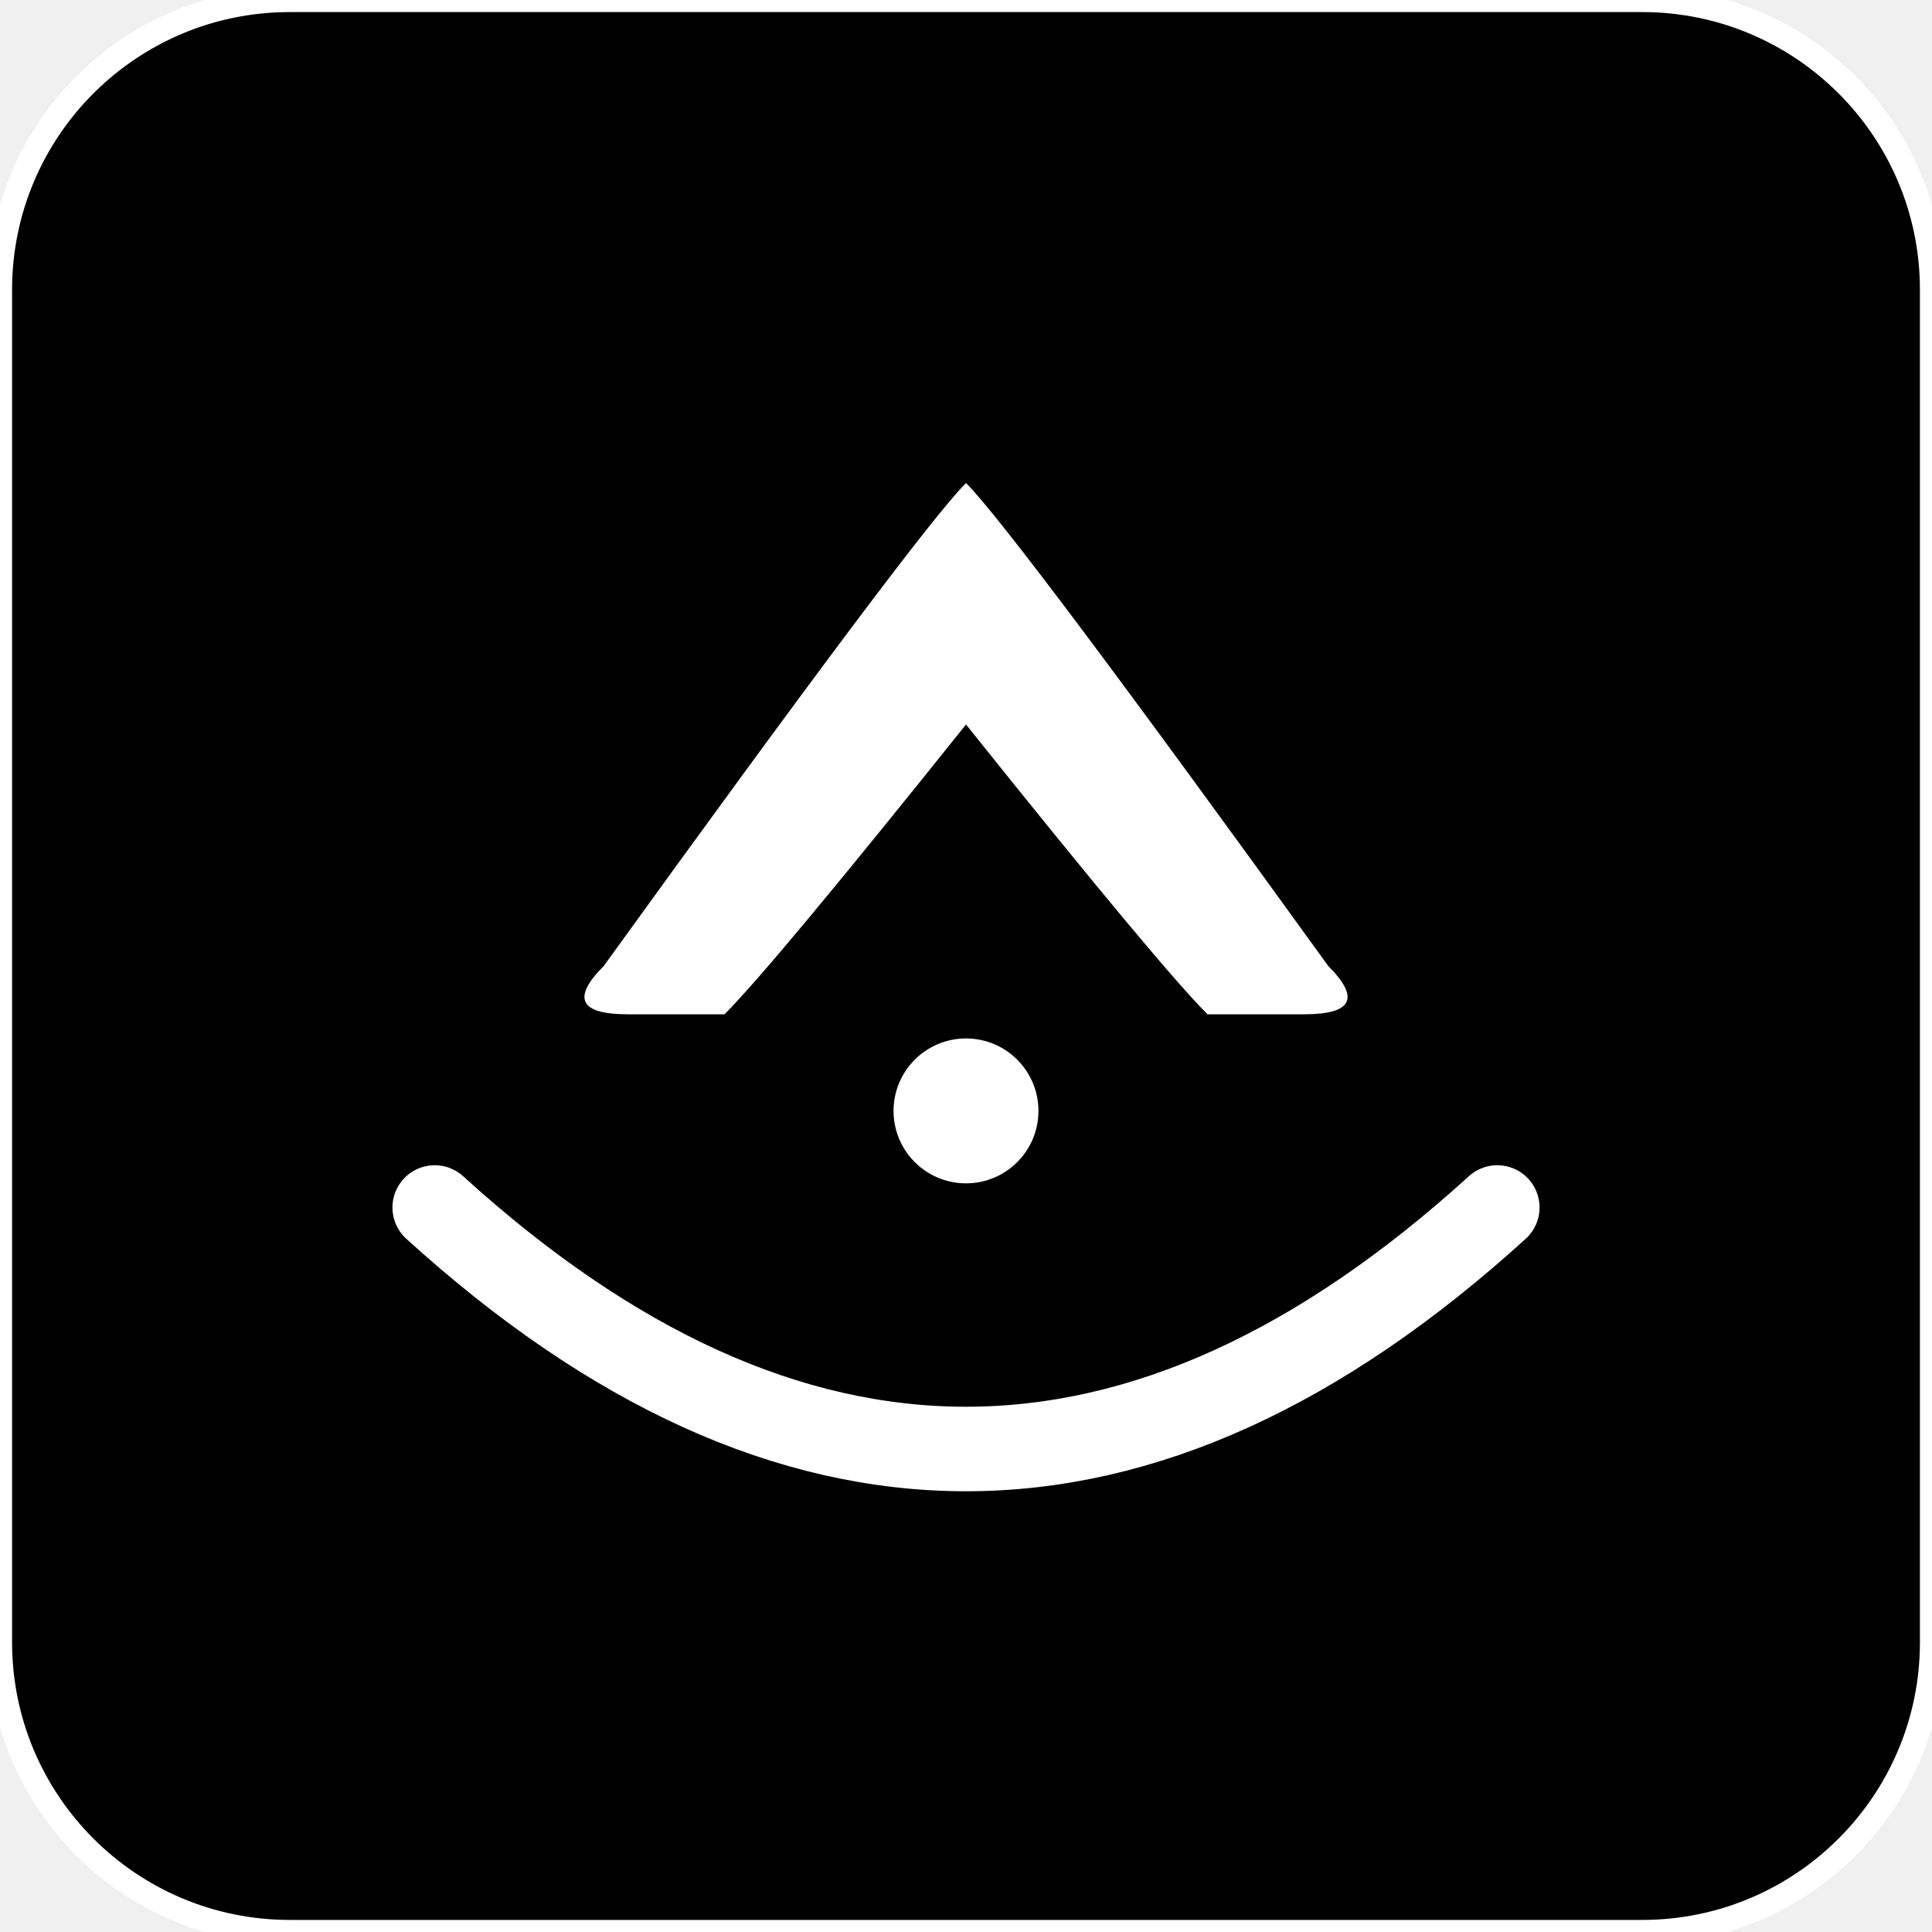
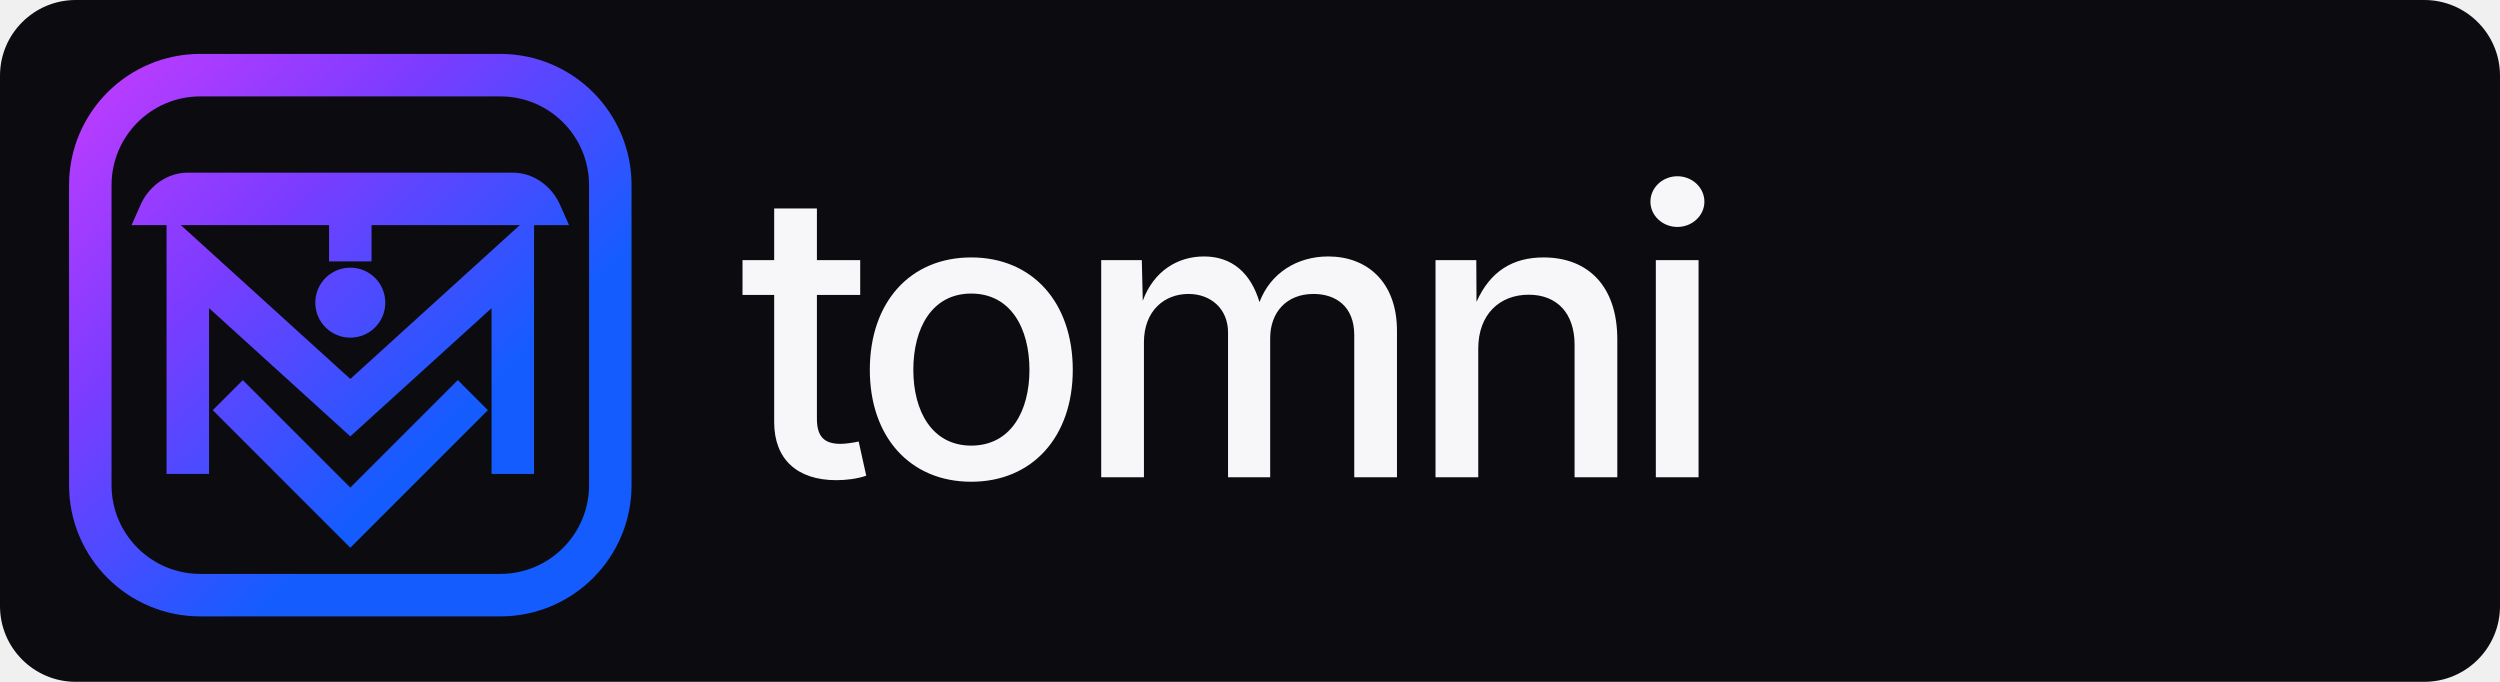
- <svg xmlns="http://www.w3.org/2000/svg" width="800" height="800" viewBox="0 0 80 80" fill="none">
-   <rect width="80" height="80" rx="12" fill="black" />
-   <rect width="80" height="80" rx="12" fill="none" stroke="white" stroke-width="1" />
-   <path d="M40 20 Q38 22 25 40 Q23 42 26 42 L30 42 Q32 40 40 30 Q48 40 50 42 L54 42 Q57 42 55 40 Q42 22 40 20" fill="white" />
-   <circle cx="40" cy="46" r="3" fill="white" />
-   <path d="M18 50 Q40 70 62 50" stroke="white" stroke-width="3.5" fill="none" stroke-linecap="round" />
+ <svg xmlns="http://www.w3.org/2000/svg" viewBox="0 0 1320 360" fill="none">
+   <rect width="1320" height="360" rx="40" fill="#0C0C10" />
+   <defs>
+     <linearGradient id="tomniGradient" x1="38" y1="32" x2="330" y2="332" gradientUnits="userSpaceOnUse">
+       <stop offset="0" stop-color="#C43CFF" />
+       <stop offset="0.48" stop-color="#7B3CFF" />
+       <stop offset="1" stop-color="#155CFF" />
+     </linearGradient>
+   </defs>
+   <g transform="translate(16 8) scale(.66)">
+     <rect x="48" y="48" width="416" height="416" rx="88" stroke="url(#tomniGradient)" stroke-width="34" />
+     <path d="M126 126H386C402 126 416 136 423 150L431 168H81L89 150C96 136 110 126 126 126Z" fill="url(#tomniGradient)" />
+     <rect x="239" y="163" width="34" height="34" fill="url(#tomniGradient)" />
+     <circle cx="256" cy="230" r="28" fill="url(#tomniGradient)" />
+     <path d="M126 350V196L256 314L386 196V350" stroke="url(#tomniGradient)" stroke-width="34" stroke-linejoin="miter" stroke-linecap="square" />
+     <path d="M170 316L256 402L342 316" stroke="url(#tomniGradient)" stroke-width="34" stroke-linejoin="miter" stroke-linecap="square" />
+   </g>
+   <text x="390" y="252" fill="#F7F7FA" font-family="Inter, Segoe UI, Arial, sans-serif" font-size="210" font-weight="500" letter-spacing="-10">tomni</text>
</svg>
